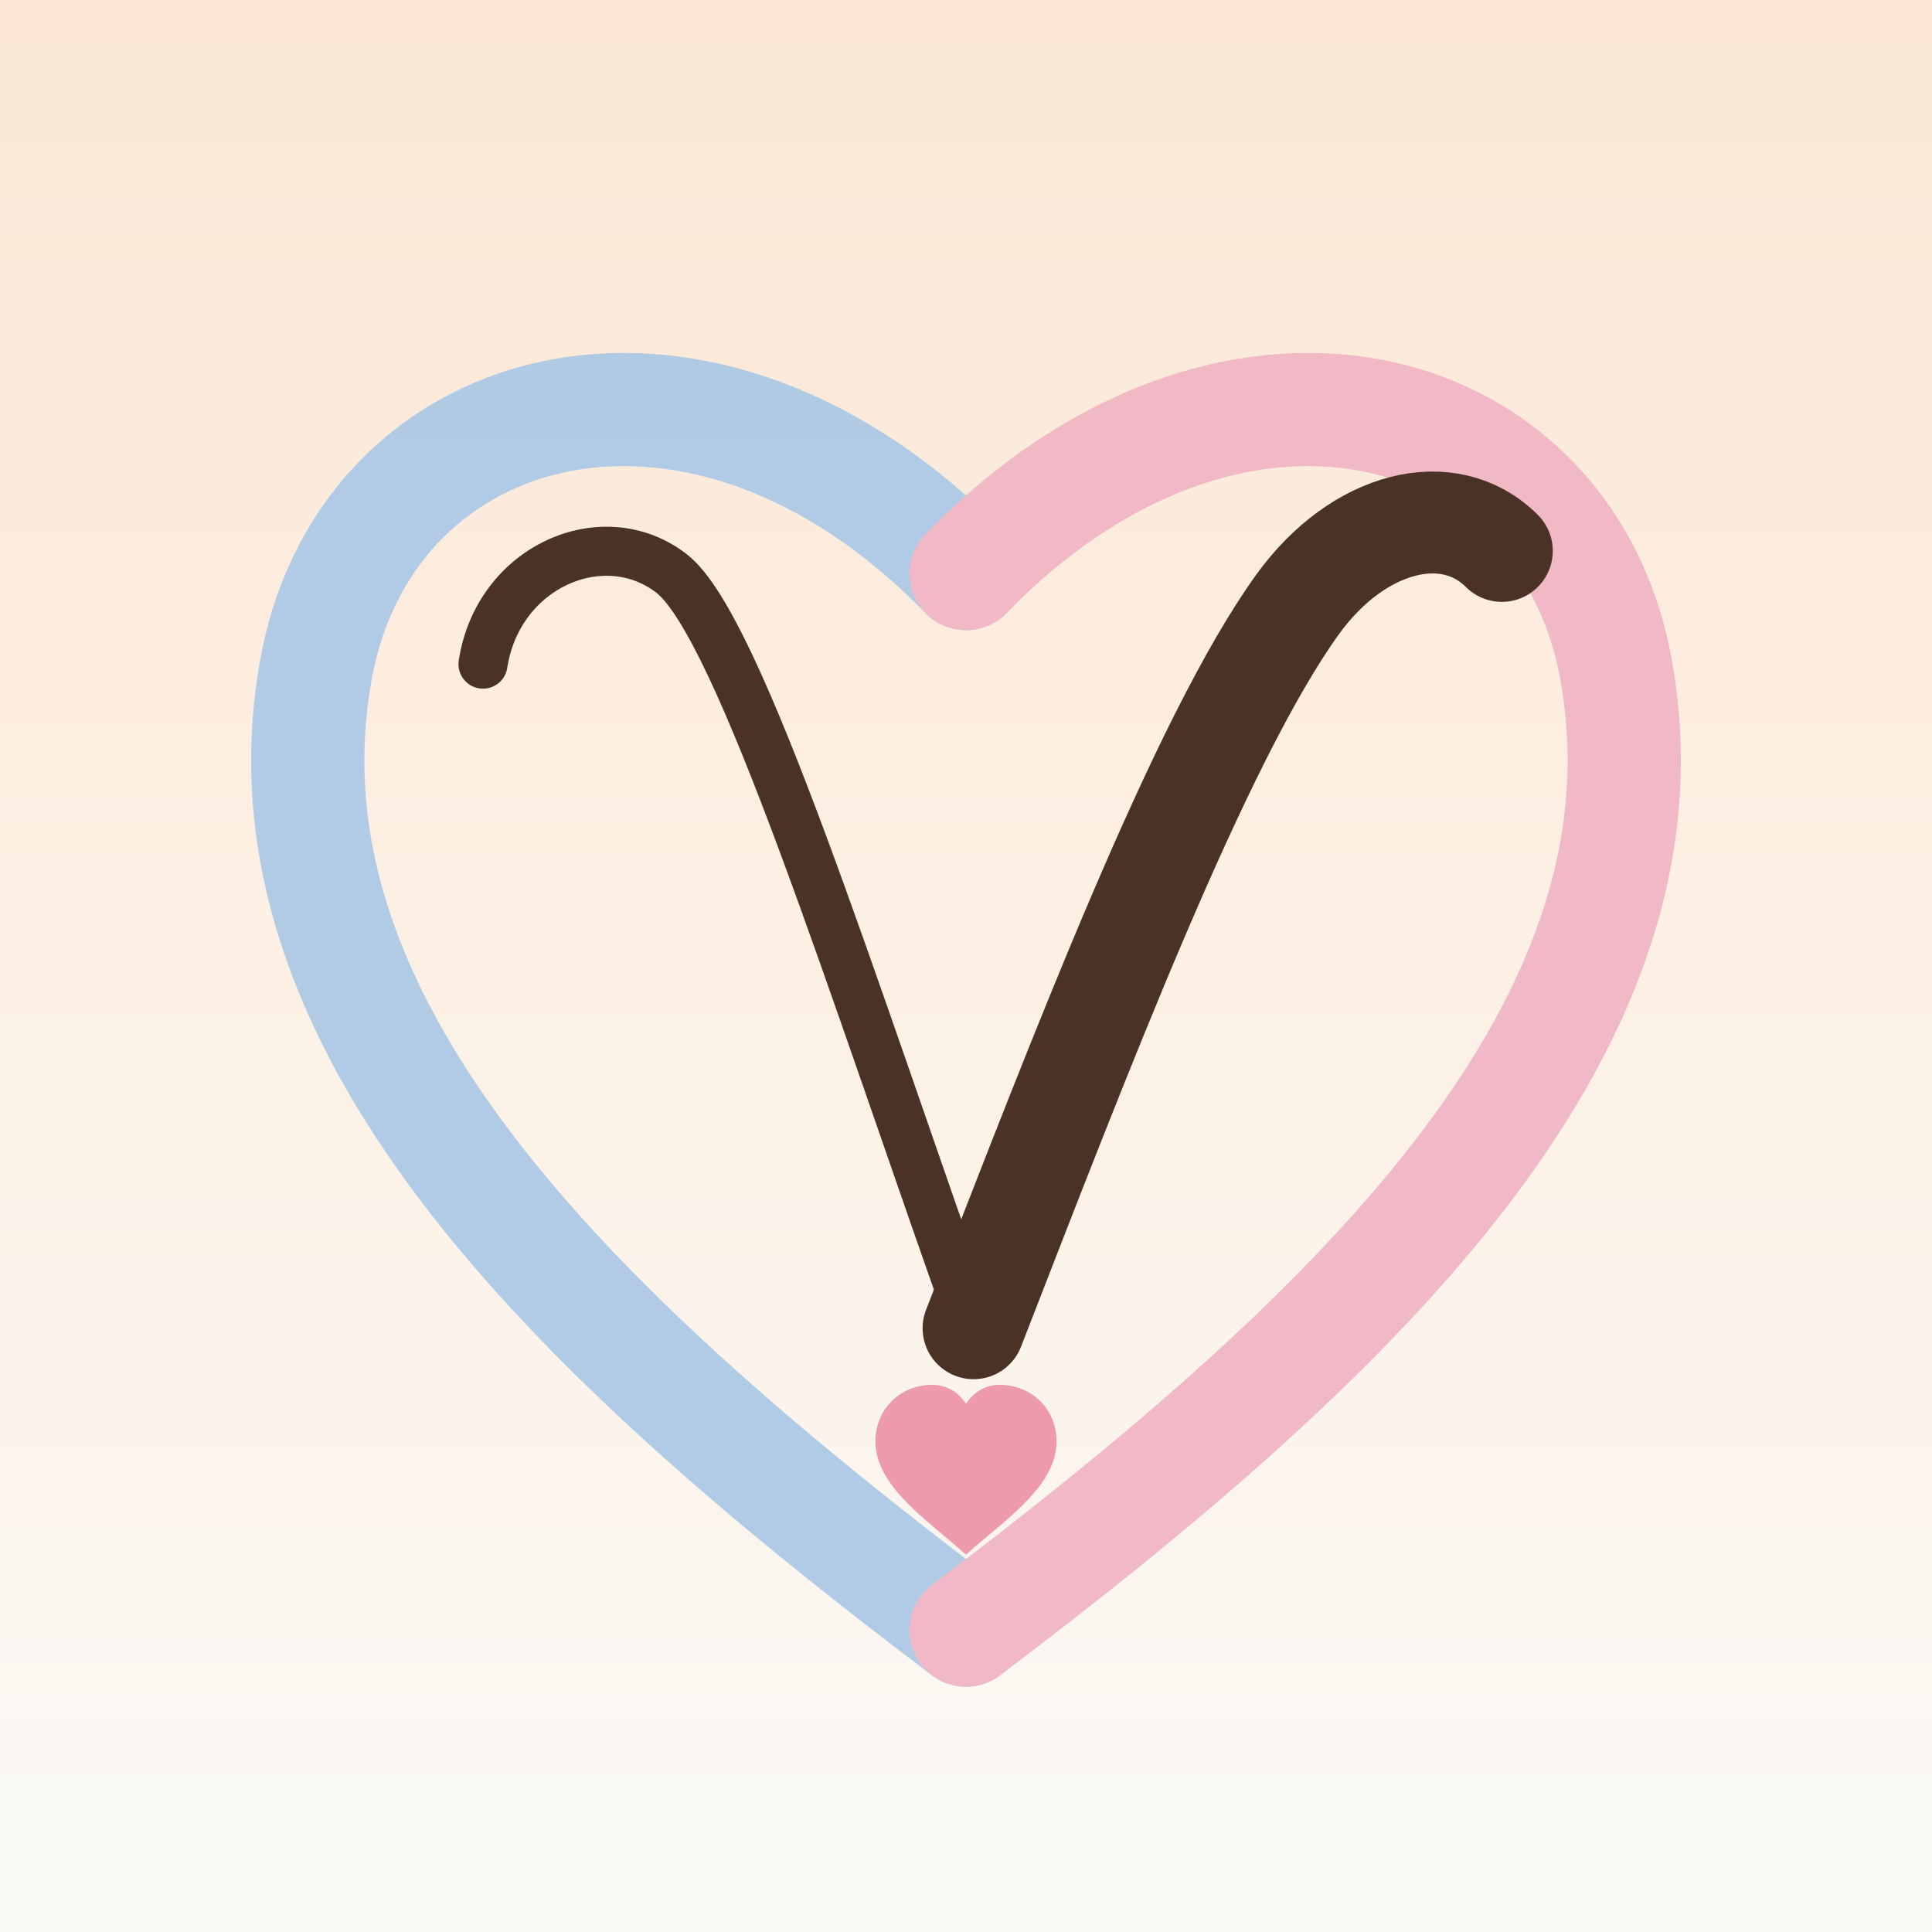
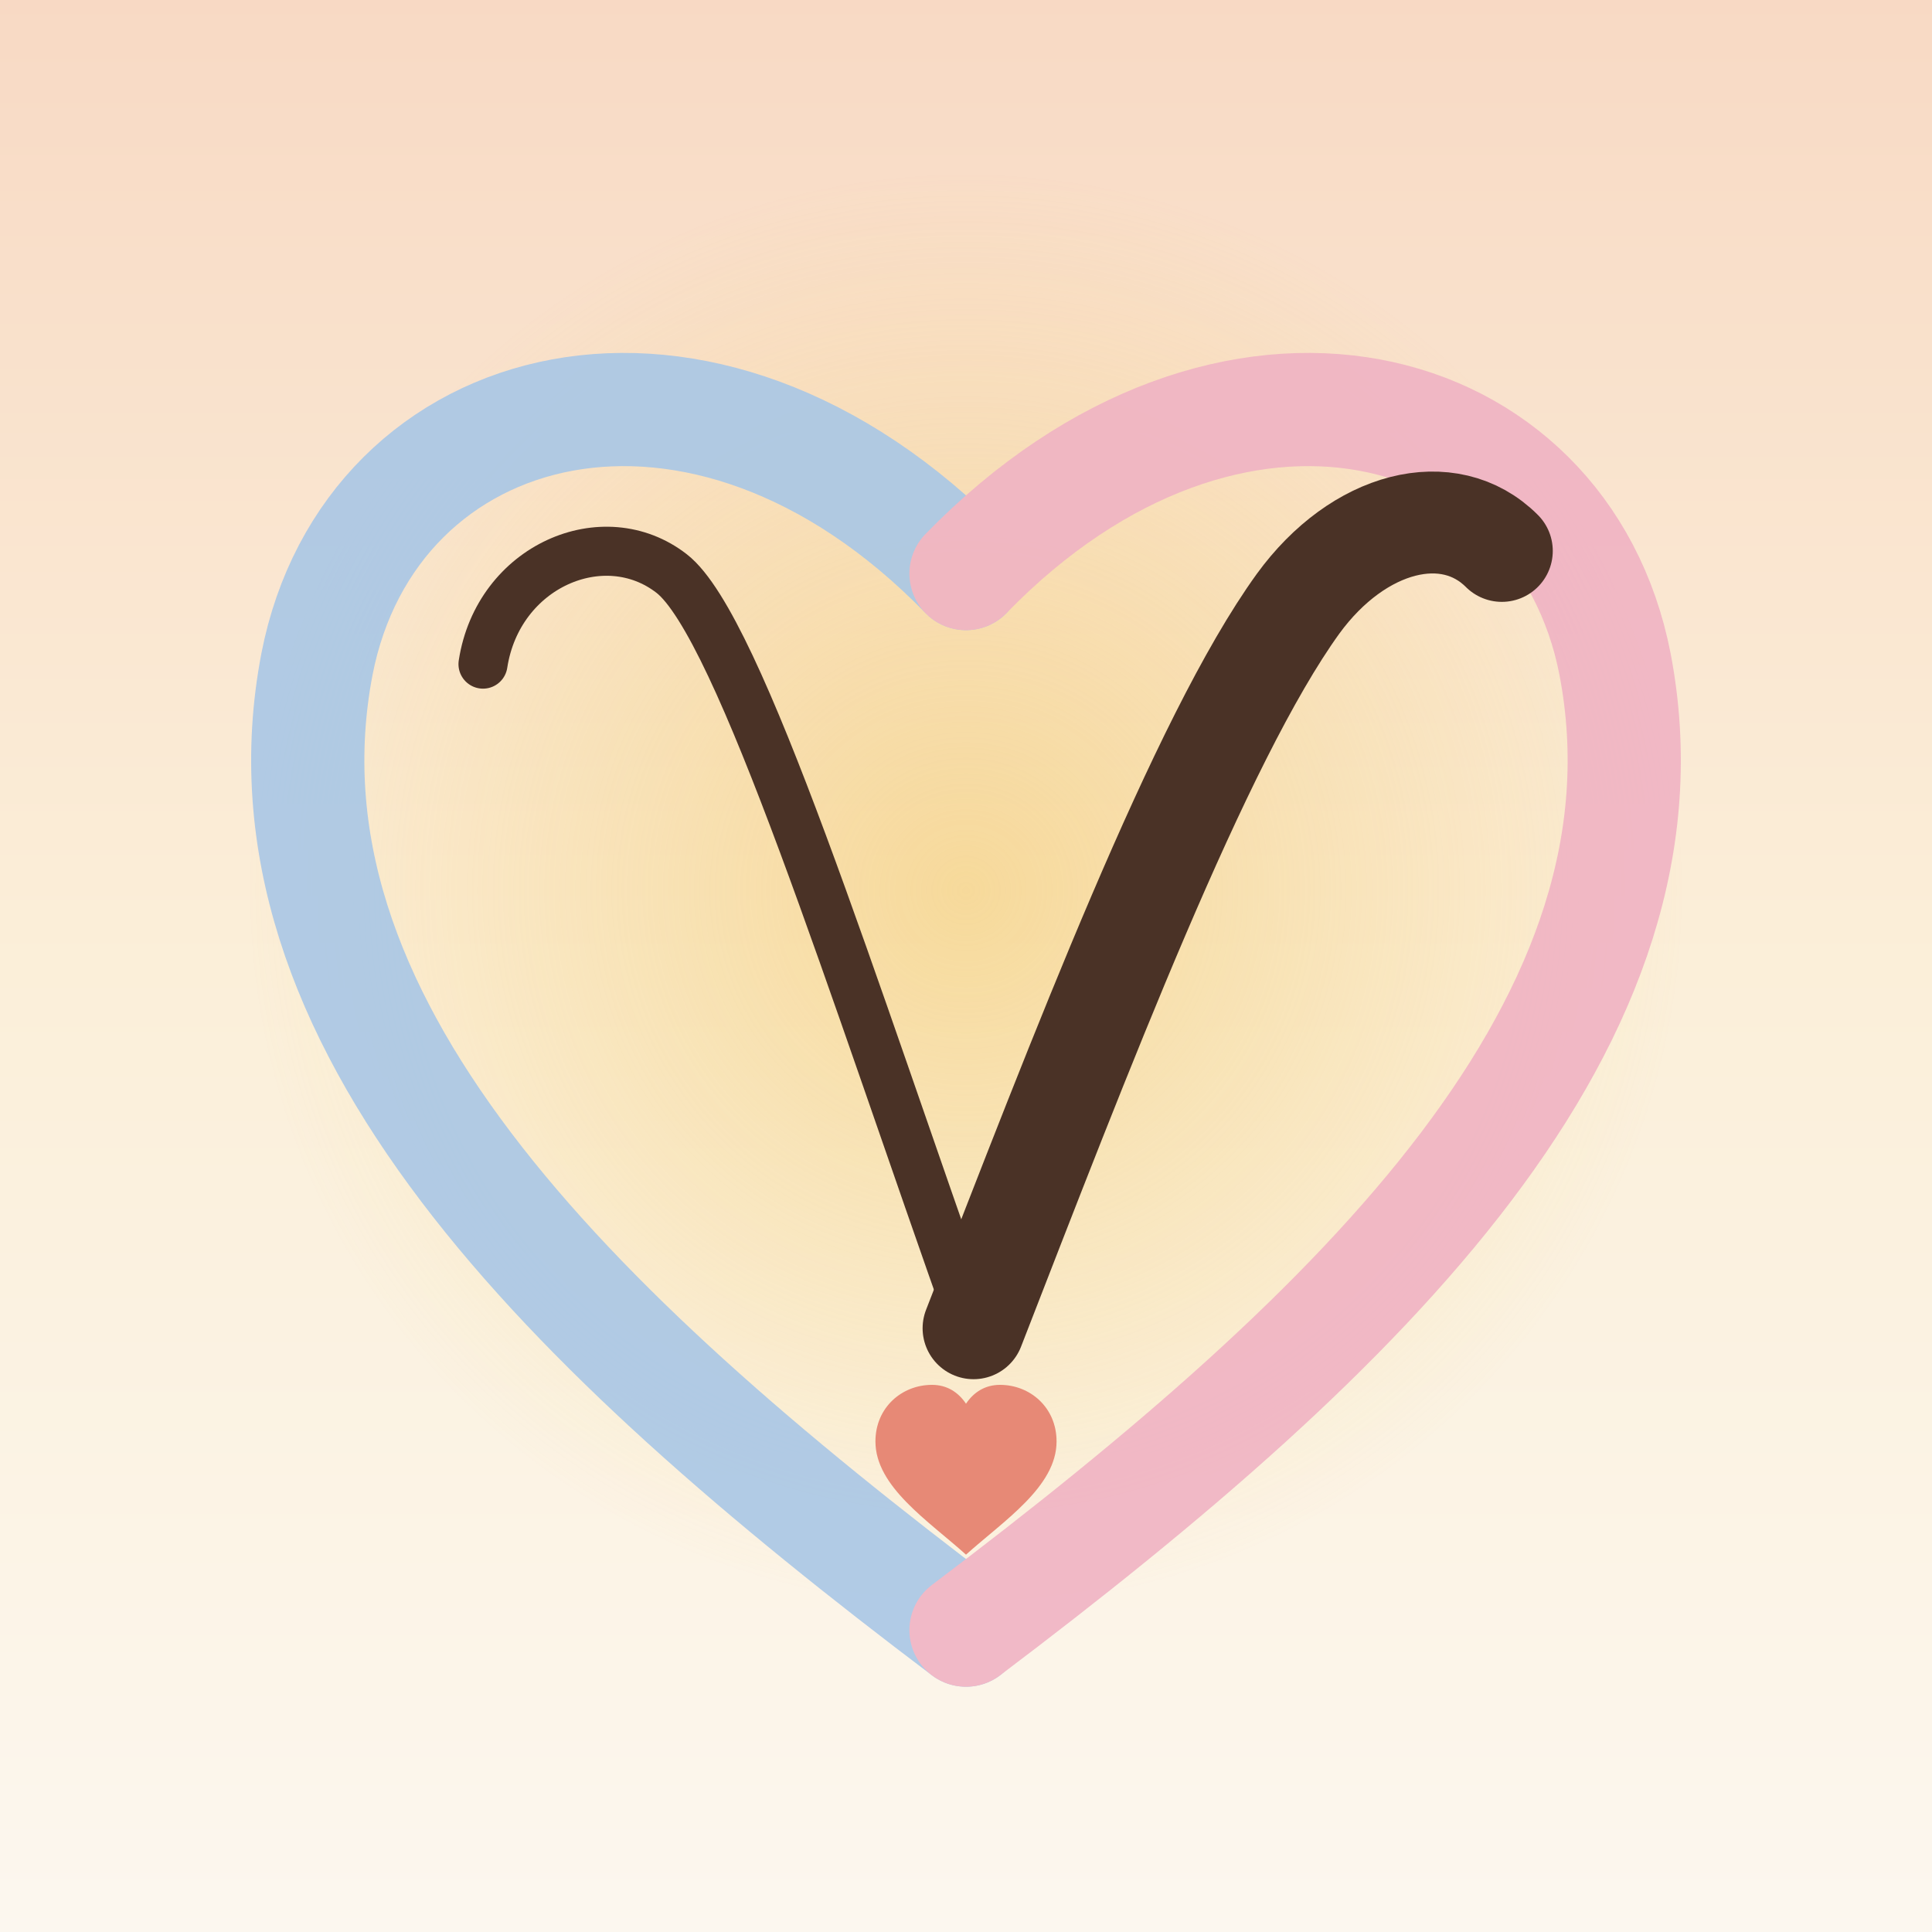
<svg xmlns="http://www.w3.org/2000/svg" viewBox="0 0 512 512">
  <defs>
    <linearGradient id="sky" x1="0" y1="0" x2="0" y2="1">
-       <stop offset="0" stop-color="#FBE6D4" />
-       <stop offset="0.55" stop-color="#FCF1E6" />
-       <stop offset="1" stop-color="#FAF9F6" />
+       <stop offset="0" stop-color="#F8D9C4" />
+       <stop offset="0.5" stop-color="#FBEFD9" />
+       <stop offset="1" stop-color="#FCF7EF" />
    </linearGradient>
+     <radialGradient id="sun" cx="0.5" cy="0.5" r="0.5">
+       <stop offset="0" stop-color="#F3C969" stop-opacity="0.55" />
+       <stop offset="1" stop-color="#F3C969" stop-opacity="0" />
+     </radialGradient>
  </defs>
  <rect width="512" height="512" fill="url(#sky)" />
+   <circle cx="256" cy="236" r="190" fill="url(#sun)" />
  <g fill="none" stroke-linecap="round" stroke-width="30" opacity="0.9">
    <path d="M256 432 C 150 352, 66 270, 84 176 C 98 104, 186 80, 256 152" stroke="#A8C6E6" />
    <path d="M256 152 C 326 80, 414 104, 428 176 C 446 270, 362 352, 256 432" stroke="#F0B2C3" />
  </g>
  <g fill="none" stroke="#4A3226" stroke-linecap="round" stroke-linejoin="round">
    <path d="M128 176 C 132 150, 160 138, 178 152 C 196 166, 226 262, 258 352" stroke-width="13" />
    <path d="M258 352 C 286 280, 318 196, 344 160 C 360 138, 384 132, 398 146" stroke-width="27" />
  </g>
-   <path d="M256 412 c -10 -9 -24 -18 -24 -30 c 0 -9 7 -15 15 -15 c 4 0 7 2 9 5 c 2 -3 5 -5 9 -5 c 8 0 15 6 15 15 c 0 12 -14 21 -24 30 z" fill="#EE9AAE" />
+   <path d="M256 412 c -10 -9 -24 -18 -24 -30 c 0 -9 7 -15 15 -15 c 4 0 7 2 9 5 c 2 -3 5 -5 9 -5 c 8 0 15 6 15 15 c 0 12 -14 21 -24 30 z" fill="#E78976" />
</svg>
